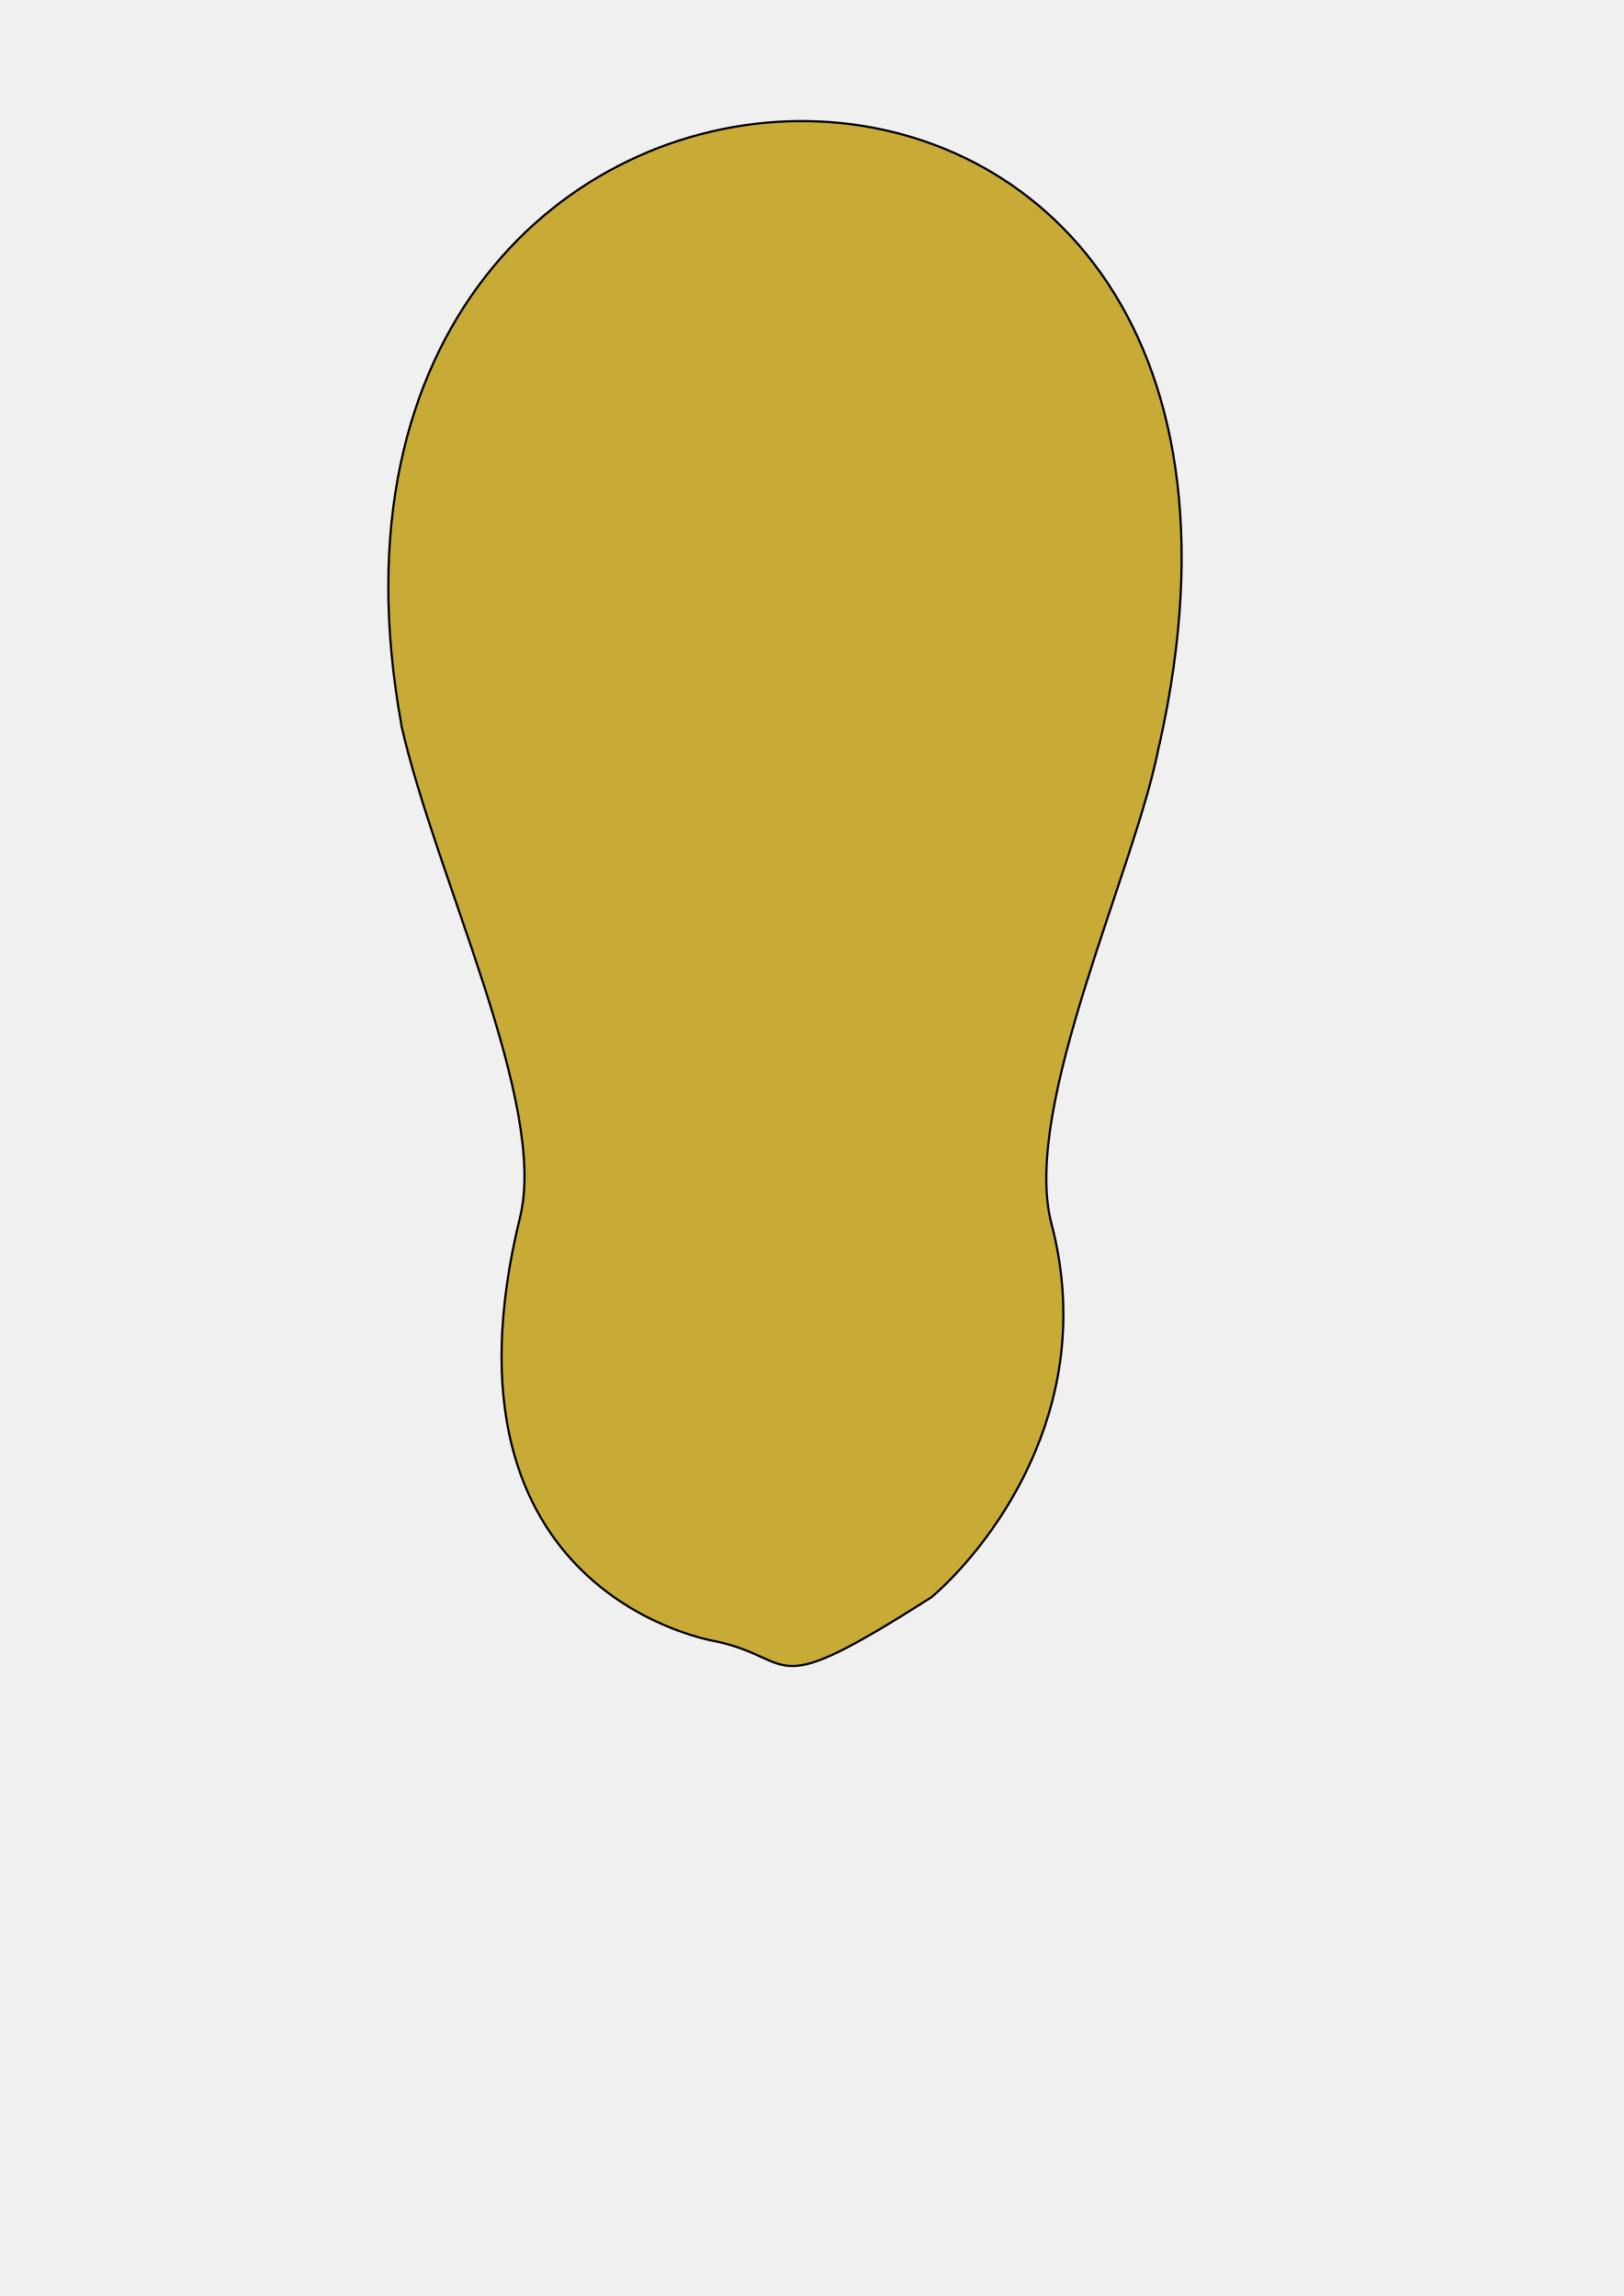
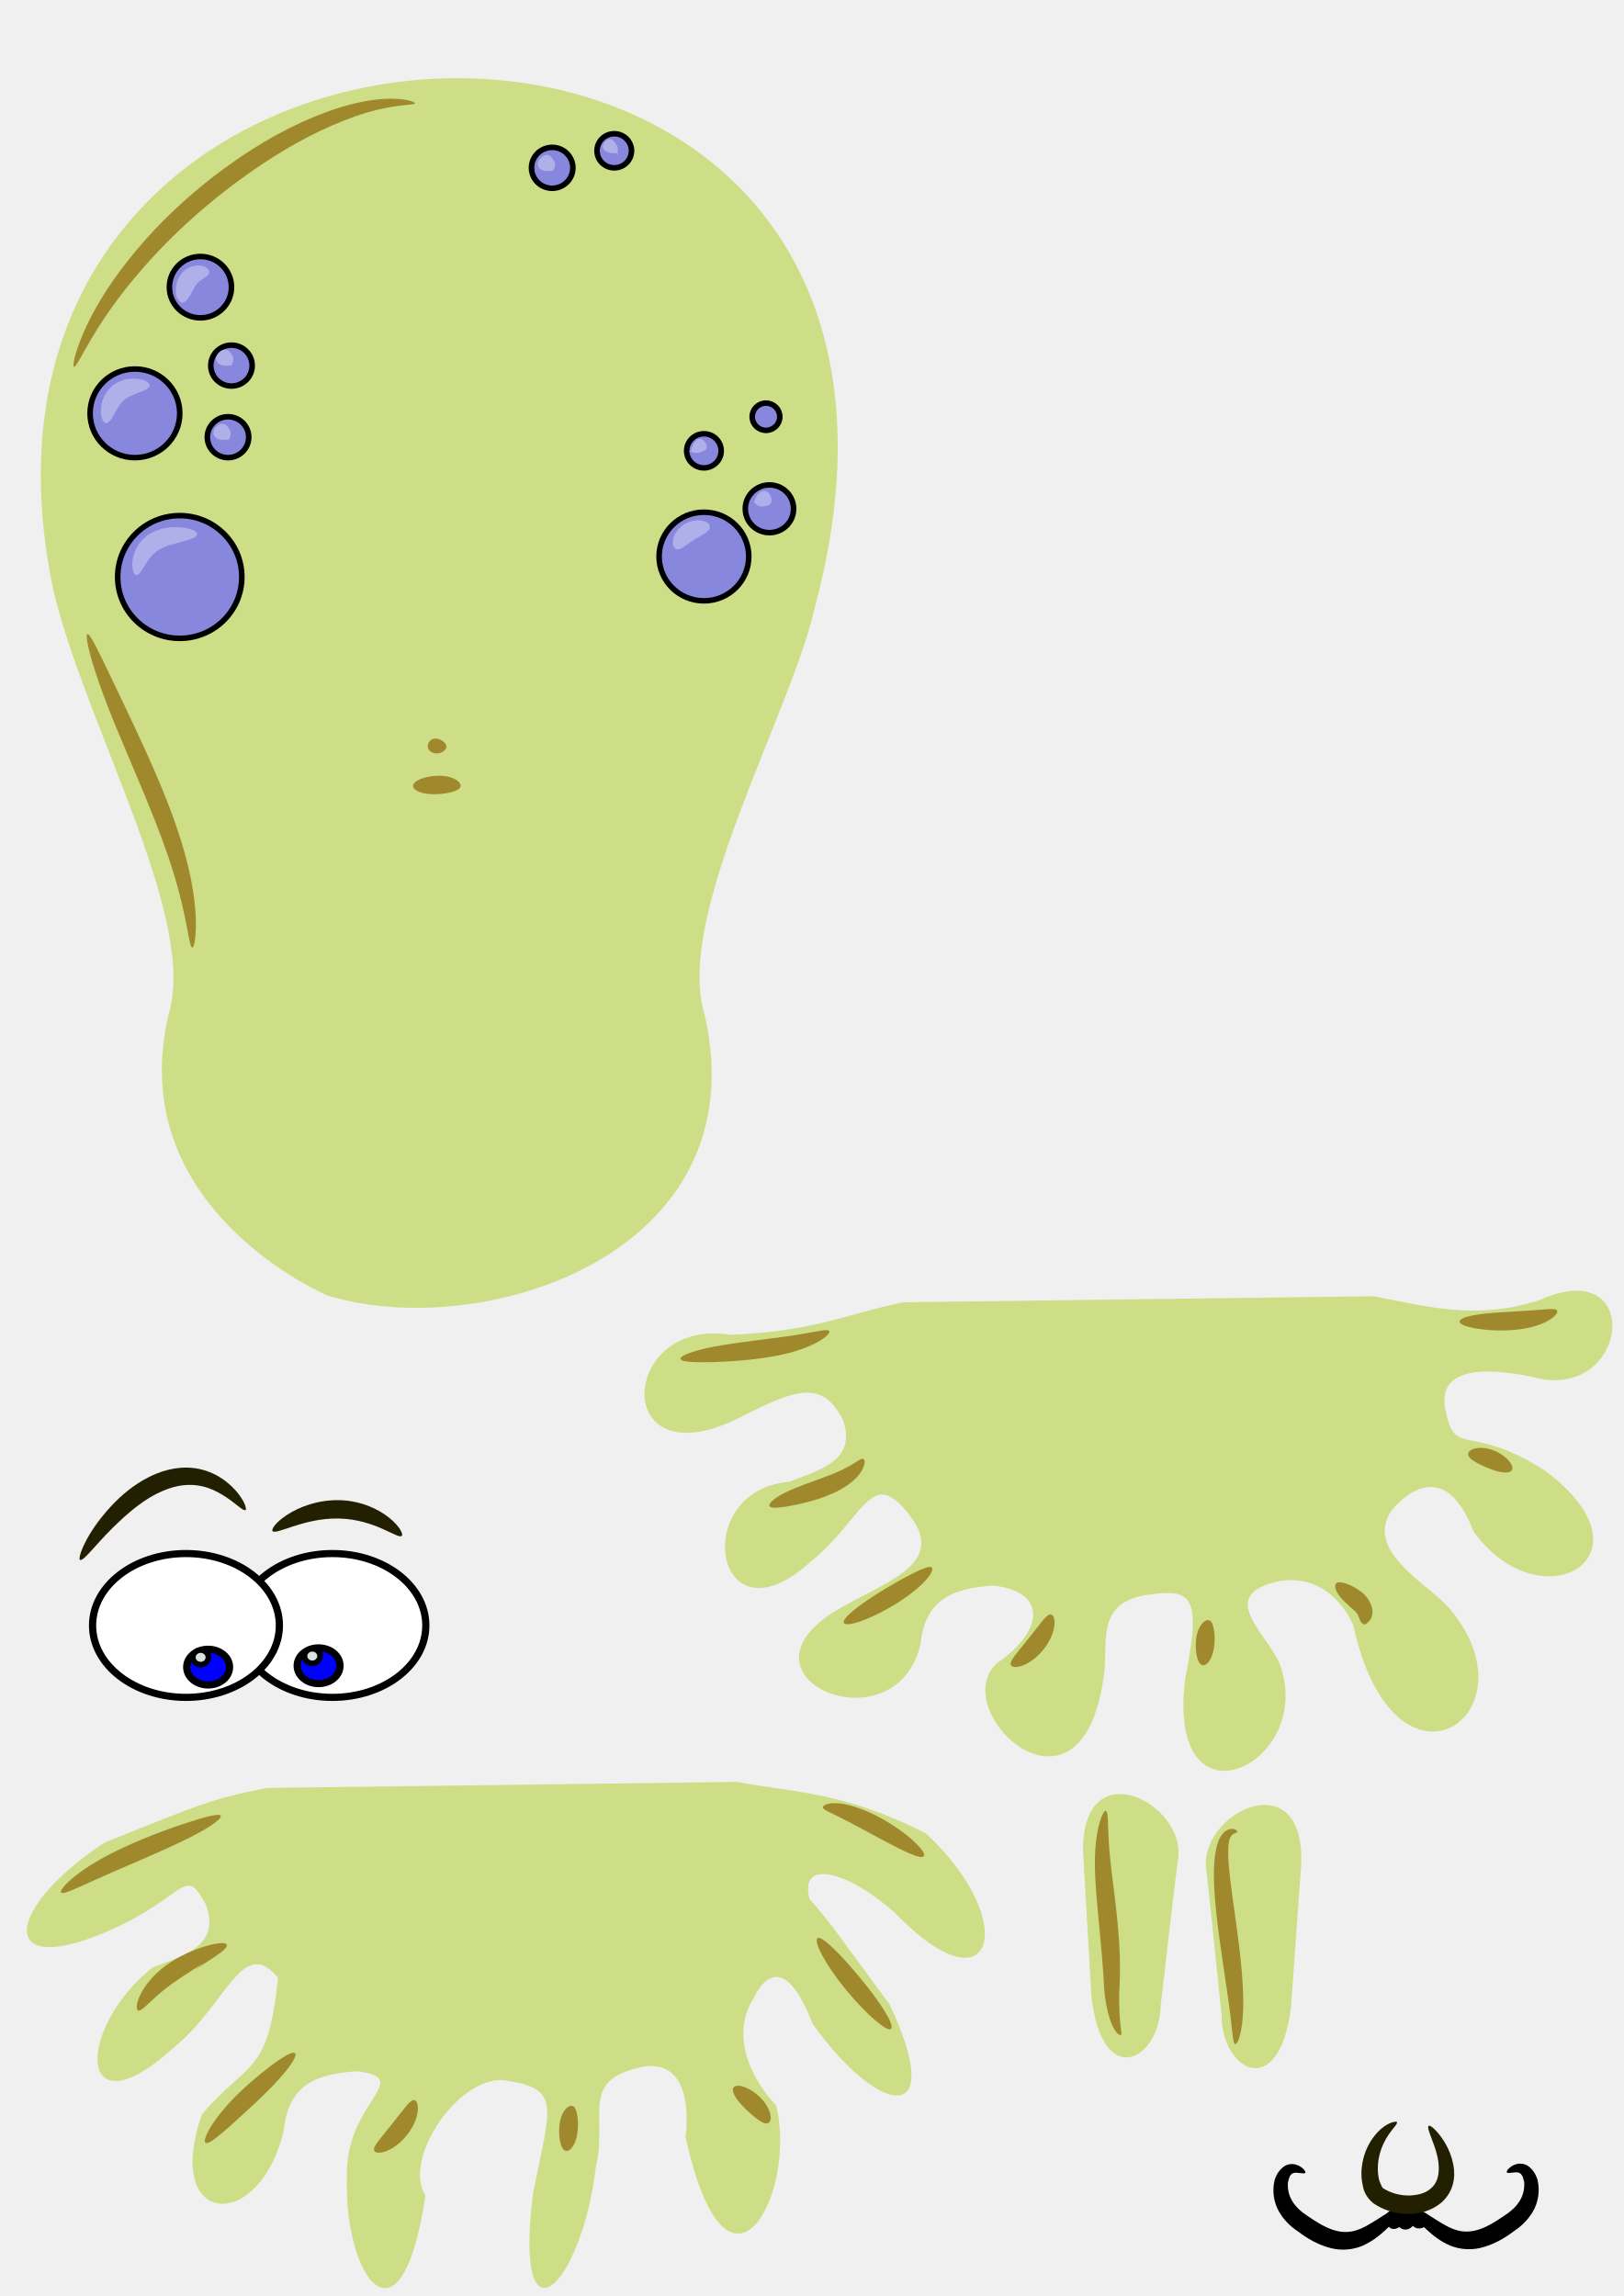
<svg xmlns="http://www.w3.org/2000/svg" width="210mm" height="297mm" viewBox="0 0 744.094 1052.362" id="svg2" version="1.1">
-   <defs id="defs4" />
-   <g id="layer1">
-     <g id="g4157" style="fill:#d4aa00">
-       <g id="g4142" style="fill:#c8ab37;stroke:#000000;stroke-opacity:1">
-         <path style="fill:#c8ab37;fill-rule:evenodd;stroke:#000000;stroke-width:1px;stroke-linecap:butt;stroke-linejoin:miter;stroke-opacity:1" d="m 183.848,332.123 c 15.752,69.965 67.27,173.681 54.495,225.708 -42.766,174.174 89.957,194.515 89.957,194.515 38.136,8.341 22.107,28.441 98.49,-20.203 23.968,-20.448 77.772,-84.879 55.056,-171.317 -14.121,-53.667 39.225,-163.581 49.494,-220.117" id="path4140" />
+   <defs id="defs4">
+     </defs>
+   <g id="layer9" style="display:inline" />
+   <g id="layer7" style="display:inline">
+     <g id="g4340" transform="matrix(0.8525128,0,0,0.8430327,-203.0838,317.609)">
+       <ellipse ry="39.1" rx="50.215" transform="scale(-1,1)" cy="506.996" cx="-416.905" id="path4241" style="display:inline;fill:#ffffff;fill-opacity:1;stroke:#000000;stroke-width:3.876;stroke-linejoin:round;stroke-miterlimit:4;stroke-dasharray:none;stroke-opacity:1" />
+       <ellipse ry="39.1" rx="50.215" transform="scale(-1,1)" cy="506.996" cx="-338.189" id="path4243" style="display:inline;fill:#ffffff;fill-opacity:1;stroke:#000000;stroke-width:3.876;stroke-linejoin:round;stroke-miterlimit:4;stroke-dasharray:none;stroke-opacity:1" />
+       <ellipse ry="9.714" rx="11.516" cy="529.642" cx="350.096" id="path4251" style="display:inline;fill:#0000ff;fill-opacity:1;stroke:#000000;stroke-width:3.876;stroke-linejoin:round;stroke-miterlimit:4;stroke-dasharray:none;stroke-opacity:1" />
+       <ellipse style="display:inline;fill:#0000ff;fill-opacity:1;stroke:#000000;stroke-width:3.876;stroke-linejoin:round;stroke-miterlimit:4;stroke-dasharray:none;stroke-opacity:1" id="ellipse4253" cx="409.48" cy="528.894" rx="11.516" ry="9.714" />
+       <path id="path4356" d="m 281.181,471.308 c -1.276,-0.772 2.9,-14.061 16.7,-29.075 5.143,-5.634 11.886,-11.592 20.287,-15.878 1.311,-0.669 2.64,-1.285 3.986,-1.848 4.377,-1.817 8.908,-2.931 13.435,-3.256 4.839,-0.336 9.433,0.326 13.507,1.688 5.191,1.76 9.327,4.533 12.38,7.27 0,0 0,10e-6 0,10e-6 7.936,7.124 9.511,13.442 8.802,13.967 -1.385,1.027 -5.084,-3.747 -12.934,-8.464 0,0 0,0 0,0 -2.962,-1.78 -6.619,-3.55 -10.643,-4.437 -3.15,-0.713 -6.632,-0.925 -10.236,-0.485 -3.409,0.405 -6.908,1.417 -10.462,2.919 -1.111,0.466 -2.215,0.978 -3.314,1.535 -6.982,3.541 -13.222,8.651 -18.404,13.375 -13.767,12.643 -21.026,23.947 -23.106,22.688 z" style="display:inline;fill:#222000;fill-opacity:1;fill-rule:evenodd;stroke:none;stroke-width:1px;stroke-linecap:butt;stroke-linejoin:miter;stroke-opacity:1" />
+       <path id="path4360" d="m 384.716,455.657 c -0.74,-1.026 1.795,-4.862 7.987,-8.908 6.158,-4.024 15.803,-7.994 27.48,-7.882 0.336,0.003 0.671,0.01 1.005,0.02 11.608,0.423 20.803,5.075 26.431,9.708 5.651,4.653 7.438,8.814 6.569,9.683 -1.016,1.016 -4.572,-1.224 -10.3,-3.779 -5.807,-2.59 -13.703,-5.379 -23.018,-5.62 -0.274,-0.009 -0.548,-0.017 -0.824,-0.021 -9.488,-0.174 -17.964,2.202 -24.229,4.258 -6.243,2.049 -10.253,3.72 -11.102,2.541 z" style="display:inline;fill:#222000;fill-opacity:1;fill-rule:evenodd;stroke:none;stroke-width:1px;stroke-linecap:butt;stroke-linejoin:miter;stroke-opacity:1" />
+       <ellipse ry="3.939" rx="4.171" style="display:inline;fill:#dbe3de;fill-opacity:1;stroke:#000000;stroke-width:3;stroke-linejoin:round;stroke-miterlimit:4;stroke-dasharray:none;stroke-opacity:1" id="circle4401" cx="406.087" cy="523.632" />
+       <ellipse cy="524.328" cx="346.071" id="ellipse4403" style="display:inline;fill:#dbe3de;fill-opacity:1;stroke:#000000;stroke-width:3;stroke-linejoin:round;stroke-miterlimit:4;stroke-dasharray:none;stroke-opacity:1" rx="4.171" ry="3.939" />
+     </g>
+     <g id="g4457" transform="matrix(0.8525128,0,0,0.8430327,118.552,150.0348)">
+       <path id="path4834" d="m 599.34,526.775 c 29.175,5.655 55.927,13.301 89.462,1.966 56.655,-25.516 47.852,56.329 -3.932,41.946 -32.344,-6.923 -52.29,-2.358 -46.534,19.662 4.966,24.001 13.671,5.351 53.293,31.413 61.674,46.418 -2.486,83.844 -38.669,32.77 -17.64,-46.645 -44.118,-11.095 -44.118,-11.095 -14.077,21.467 17.66,38.612 30.148,51.777 50.598,58.232 -28.227,113.828 -50.578,10.547 0,0 -10.448,-27.936 -38.556,-24.31 -36.136,6.923 -8.483,28.021 -1.311,44.567 21.023,54.734 -61.262,95.121 -50.466,8.52 9.129,-46.411 3.154,-48.993 -21.628,-45.223 -27.457,4.841 -19.254,27.513 -22.284,44.567 -12.016,88.128 -85.575,17.874 -57.02,-7.865 21.94,-14.887 29.649,-37.839 -1.966,-41.946 -19.693,1.268 -36.897,6.019 -39.324,31.459 -12.765,57.182 -102.699,20.019 -47.844,-16.385 26.556,-17.026 65.27,-25.902 39.98,-55.709 -19.184,-23.177 -22.804,4.04 -51.121,27.527 -52.047,47.979 -65.757,-38.75 -11.797,-43.257 17.273,-6.759 36.812,-11.907 28.838,-34.081 -10.806,-20.289 -22.778,-17.97 -55.709,-0.655 -69.458,34.83 -64.512,-55.061 -4.588,-45.223 46.525,-2.023 62.838,-11.599 93.067,-17.696 z" style="display:inline;fill:#cdde87;fill-opacity:1;fill-rule:evenodd;stroke:none;stroke-width:3;stroke-linecap:butt;stroke-linejoin:miter;stroke-miterlimit:4;stroke-dasharray:none;stroke-opacity:1" />
+       <path id="path4848" d="m 226.744,560.856 c -0.227,-1.362 4.099,-3.378 11.406,-5.211 7.854,-1.971 16.89,-3.265 28.492,-4.777 0.512,-0.067 1.026,-0.134 1.533,-0.199 0,0 10e-6,0 10e-6,0 13.957,-1.884 16.974,-2.1 26.885,-3.901 6.693,-1.216 11.025,-2.221 11.643,-0.986 0.583,1.166 -2.743,4.423 -9.517,7.57 -7.195,3.343 -16.218,5.679 -27.677,7.22 0,0 0,0 0,0 -0.523,0.073 -1.048,0.144 -1.575,0.212 -10.817,1.41 -22.05,1.86 -28.904,1.874 -7.365,0.015 -12.06,-0.443 -12.286,-1.802 z" style="display:inline;fill:#a0892c;fill-opacity:1;fill-rule:evenodd;stroke:none;stroke-width:1px;stroke-linecap:butt;stroke-linejoin:miter;stroke-opacity:1" />
+       <path id="path4852" d="m 274.589,640.815 c -0.547,-1.273 1.957,-3.737 6.728,-6.369 5.246,-2.894 11.083,-4.974 18.807,-7.817 0.509,-0.187 1.01,-0.373 1.508,-0.558 5.291,-1.993 8.767,-3.298 12.566,-5.193 3.429,-1.756 5.074,-2.787 7.158,-4.135 1.711,-1.107 2.92,-1.879 3.699,-1.489 0.741,0.37 0.987,1.924 0.066,4.333 -0.927,2.427 -2.966,5.428 -6.336,8.162 -3.695,3.063 -8.238,5.563 -13.58,7.644 -0.537,0.212 -1.08,0.418 -1.626,0.619 -7.355,2.709 -15.257,4.352 -19.937,5.107 -5.09,0.821 -8.512,0.956 -9.053,-0.304 z" style="display:inline;fill:#a0892c;fill-opacity:1;fill-rule:evenodd;stroke:none;stroke-width:1px;stroke-linecap:butt;stroke-linejoin:miter;stroke-opacity:1" />
+       <path id="path4860" d="m 314.568,704.389 c -1.298,-2.418 8.681,-10.262 21.697,-18.251 0.306,-0.188 0.611,-0.374 0.915,-0.559 0,0 0,0 0,0 4.713,-2.864 9.586,-5.586 13.239,-7.482 5.965,-3.145 10.347,-4.848 11.338,-3.857 1.299,1.299 -1.253,5.547 -6.703,10.477 -3.383,3.073 -7.636,6.243 -12.629,9.367 0,0 0,0 0,0 -0.307,0.192 -0.617,0.384 -0.929,0.576 -13.39,8.22 -25.619,12.169 -26.928,9.729 z" style="display:inline;fill:#a0892c;fill-opacity:1;fill-rule:evenodd;stroke:none;stroke-width:1px;stroke-linecap:butt;stroke-linejoin:miter;stroke-opacity:1" />
+       <path id="path4864" d="m 425.986,699.801 c 1.318,0.305 2.181,2.623 1.692,6.323 -0.495,3.738 -2.338,8.369 -5.825,12.716 -0.223,0.277 -0.448,0.549 -0.676,0.814 0,0 0,0 0,0 -3.37,4.043 -7.241,6.694 -10.6,7.933 -3.316,1.223 -5.633,0.914 -6.219,-0.26 -0.598,-1.197 0.536,-3.058 2.249,-5.355 1.184,-1.589 4.701,-6.009 6.866,-8.67 0,0 0,0 0,0 0.18,-0.23 0.359,-0.458 0.542,-0.69 1.298,-1.654 6.696,-8.594 7.116,-9.112 1.906,-2.353 3.506,-4.012 4.856,-3.7 z" style="display:inline;fill:#a0892c;fill-opacity:1;fill-rule:evenodd;stroke:none;stroke-width:1px;stroke-linecap:butt;stroke-linejoin:miter;stroke-opacity:1" />
+       <path id="path4872" d="m 507.256,727.328 c -1.32,-0.345 -2.195,-1.961 -2.763,-4.076 -0.554,-2.062 -0.947,-5.127 -0.698,-8.494 0.016,-0.216 0.034,-0.431 0.055,-0.645 0,0 0,0 0,0 0.225,-3.408 1.231,-6.573 2.835,-8.787 1.576,-2.176 3.303,-2.848 4.503,-2.248 1.162,0.581 1.72,2.239 2.105,4.083 0.365,1.749 0.754,4.602 0.519,7.663 0,0 0,0 0,0 -0.009,0.205 -0.02,0.412 -0.033,0.621 -0.218,3.425 -1.002,6.569 -2.314,8.889 -1.29,2.283 -2.866,3.344 -4.209,2.993 z" style="display:inline;fill:#a0892c;fill-opacity:1;fill-rule:evenodd;stroke:none;stroke-width:1px;stroke-linecap:butt;stroke-linejoin:miter;stroke-opacity:1" />
+       <path id="path4876" d="m 579.351,682.761 c 0.894,-0.754 2.485,-0.579 4.338,-0.025 1.74,0.521 4.496,1.628 7.199,3.487 0,0 0,0 0,0 0.929,0.554 1.906,1.259 2.865,2.153 2.329,2.172 4.054,5.009 4.796,8.084 0,0 0,0 0,0 0.44,2.66 -0.093,4.34 -0.594,5.324 -0.311,1.088 -1.083,1.709 -1.469,2.069 -0.373,0.347 -0.961,0.969 -1.405,1.191 -0.56,0.28 -1.237,0.222 -1.976,-0.503 -0.763,-0.749 -1.287,-1.914 -1.601,-2.955 -0.455,-1.123 -0.758,-2.29 -1.202,-2.377 0,0 0,0 0,0 -0.659,-1.082 -1.669,-1.848 -3.371,-3.348 -0.689,-0.608 -1.379,-1.245 -2.07,-1.967 0,0 -10e-6,0 -10e-6,0 -2.335,-2.125 -4.275,-4.261 -5.391,-6.524 -1.07,-2.171 -1.036,-3.836 -0.119,-4.61 z" style="display:inline;fill:#a0892c;fill-opacity:1;fill-rule:evenodd;stroke:none;stroke-width:1px;stroke-linecap:butt;stroke-linejoin:miter;stroke-opacity:1" />
+       <path id="path4888" d="m 650.134,612.633 c 0.015,-1.371 1.494,-2.659 4.216,-3.183 2.736,-0.526 6.356,-0.182 9.999,1.364 0.322,0.137 0.636,0.279 0.943,0.428 0,0 0,0 0,0 3.245,1.548 5.633,3.597 7.02,5.327 1.407,1.754 1.998,3.419 1.416,4.584 -0.595,1.191 -2.3,1.655 -4.634,1.433 -2.393,-0.228 -5.044,-1.111 -7.828,-2.22 0,0 -10e-6,0 -10e-6,0 -0.26,-0.102 -0.521,-0.207 -0.782,-0.314 -2.77,-1.138 -5.45,-2.512 -7.184,-3.63 -1.812,-1.169 -3.182,-2.419 -3.167,-3.789 z" style="display:inline;fill:#a0892c;fill-opacity:1;fill-rule:evenodd;stroke:none;stroke-width:1px;stroke-linecap:butt;stroke-linejoin:miter;stroke-opacity:1" />
+       <path id="path4892" d="m 645.546,540.538 c 0.003,-1.39 2.996,-2.614 7.822,-3.49 5.022,-0.912 11.195,-1.343 18.484,-1.782 0.451,-0.027 0.904,-0.054 1.348,-0.081 0,0 0,0 0,0 12.821,-0.873 6.715,-0.295 16.985,-1.153 4.241,-0.354 7.188,-0.602 7.793,0.607 0.583,1.166 -1.365,3.662 -5.8,5.964 -4.606,2.392 -10.805,4.024 -18.293,4.544 0,0 0,0 0,0 -0.477,0.037 -0.957,0.07 -1.439,0.098 -7.478,0.441 -14.404,-0.208 -19.125,-1.125 -4.812,-0.935 -7.778,-2.214 -7.775,-3.583 z" style="display:inline;fill:#a0892c;fill-opacity:1;fill-rule:evenodd;stroke:none;stroke-width:1px;stroke-linecap:butt;stroke-linejoin:miter;stroke-opacity:1" />
+     </g>
+     <g id="g4490" transform="matrix(0.8525128,0,0,0.8430327,-203.77,31.84821)">
+       <path style="display:inline;fill:#cdde87;fill-rule:evenodd;stroke:none;stroke-width:4;stroke-linecap:butt;stroke-linejoin:round;stroke-miterlimit:4;stroke-dasharray:none;stroke-opacity:1" d="m 677.188,291.92 c -13.032,58.602 -76.022,168.498 -59.348,222.157 29.26,130.368 -119.651,178.115 -202.619,152.561 0,0 -112.223,-47.681 -84.899,-155.556 13.299,-52.504 -45.746,-155.719 -62.606,-227.902 -75.852,-363.75 512.538,-381.661 409.471,8.74 z" id="path4155" />
+       <g transform="translate(96.63048,-1.858278)" id="g4376">
+         <path style="display:inline;fill:#a0892c;fill-rule:evenodd;stroke:none;stroke-width:1px;stroke-linecap:butt;stroke-linejoin:miter;stroke-opacity:1" d="m 365.449,20.267 c -0.146,0.985 -7.964,0.464 -20.642,3.595 -6.997,1.743 -14.603,4.32 -23.775,8.37 -16.424,7.257 -33.539,17.331 -52.563,31.709 -3.205,2.426 -6.411,4.941 -9.608,7.547 -15.738,12.825 -28.866,25.887 -39.877,38.65 -12.98,15.078 -21.234,27.514 -27.314,37.861 -5.762,9.805 -8.545,15.883 -9.543,15.522 -0.806,-0.292 0.282,-7.02 4.854,-17.869 4.714,-11.184 12.541,-25.235 25.166,-41.16 10.787,-13.635 24.159,-27.529 40.396,-40.758 3.304,-2.692 6.626,-5.275 9.956,-7.751 19.606,-14.609 38.135,-24.63 55.578,-31.065 9.755,-3.603 18.211,-5.648 25.705,-6.596 14.048,-1.804 21.808,1.012 21.669,1.946 z" id="path4371" />
      </g>
-       <path id="path4155" d="M 183.973,332.318 C 118.016,-29.287 618.182,-47.201 531.34,341.215" style="fill:#c8ab37;fill-rule:evenodd;stroke:#000000;stroke-width:1px;stroke-linecap:butt;stroke-linejoin:miter;stroke-opacity:1" />
+       <g transform="translate(96.63048,-1.858278)" id="g4350">
+         <circle style="display:inline;fill:#8787de;fill-opacity:1;stroke:#000000;stroke-width:3;stroke-linejoin:round;stroke-miterlimit:4;stroke-dasharray:none;stroke-opacity:1" id="path4297" cx="239.017" cy="277.778" r="33.368" />
+         <circle style="display:inline;fill:#8787de;fill-opacity:1;stroke:#000000;stroke-width:3;stroke-linejoin:round;stroke-miterlimit:4;stroke-dasharray:none;stroke-opacity:1" id="path4299" cx="214.918" cy="188.798" r="24.099" />
+         <circle style="display:inline;fill:#8787de;fill-opacity:1;stroke:#000000;stroke-width:3;stroke-linejoin:round;stroke-miterlimit:4;stroke-dasharray:none;stroke-opacity:1" id="path4301" cx="250.139" cy="120.209" r="16.684" />
+         <circle style="display:inline;fill:#8787de;fill-opacity:1;stroke:#000000;stroke-width:3;stroke-linejoin:round;stroke-miterlimit:4;stroke-dasharray:none;stroke-opacity:1" id="path4303" cx="266.823" cy="162.845" r="11.123" />
+         <circle style="display:inline;fill:#8787de;fill-opacity:1;stroke:#000000;stroke-width:3;stroke-linejoin:round;stroke-miterlimit:4;stroke-dasharray:none;stroke-opacity:1" id="path4305" cx="264.969" cy="201.774" r="11.123" />
+         <circle style="display:inline;fill:#8787de;fill-opacity:1;stroke:#000000;stroke-width:3;stroke-linejoin:round;stroke-miterlimit:4;stroke-dasharray:none;stroke-opacity:1" id="path4307" cx="520.788" cy="266.655" r="24.099" />
+         <circle style="display:inline;fill:#8787de;fill-opacity:1;stroke:#000000;stroke-width:3;stroke-linejoin:round;stroke-miterlimit:4;stroke-dasharray:none;stroke-opacity:1" id="path4309" cx="556.009" cy="240.703" r="12.976" />
+         <circle style="display:inline;fill:#8787de;fill-opacity:1;stroke:#000000;stroke-width:3;stroke-linejoin:round;stroke-miterlimit:4;stroke-dasharray:none;stroke-opacity:1" id="path4313" cx="520.788" cy="209.189" r="9.269" />
+         <circle style="display:inline;fill:#8787de;fill-opacity:1;stroke:#000000;stroke-width:3;stroke-linejoin:round;stroke-miterlimit:4;stroke-dasharray:none;stroke-opacity:1" id="path4315" cx="554.155" cy="190.651" r="7.415" />
+         <circle style="display:inline;fill:#8787de;fill-opacity:1;stroke:#000000;stroke-width:3;stroke-linejoin:round;stroke-miterlimit:4;stroke-dasharray:none;stroke-opacity:1" id="path4319" cx="439.222" cy="55.327" r="11.123" />
+         <circle style="display:inline;fill:#8787de;fill-opacity:1;stroke:#000000;stroke-width:3;stroke-linejoin:round;stroke-miterlimit:4;stroke-dasharray:none;stroke-opacity:1" id="path4321" cx="472.59" cy="46.058" r="9.269" />
+         <path style="display:inline;fill:#a0892c;fill-opacity:1;fill-rule:evenodd;stroke:none;stroke-width:1px;stroke-linecap:butt;stroke-linejoin:miter;stroke-opacity:1" d="m 364.464,391.28 c 0.055,-1.367 1.506,-2.567 3.658,-3.51 2.114,-0.926 5.279,-1.754 8.882,-1.909 0.053,-0.002 0.106,-0.004 0.159,-0.006 3.696,-0.186 7.103,0.457 9.583,1.717 2.446,1.242 3.53,2.849 3.176,4.173 -0.349,1.308 -1.988,2.153 -4.053,2.783 -1.983,0.605 -5.025,1.199 -8.271,1.317 -0.049,0.002 -0.098,0.005 -0.147,0.007 -3.445,0.16 -6.656,-0.141 -9.166,-1.018 -2.467,-0.862 -3.877,-2.165 -3.822,-3.553 z" id="path4540" />
+         <path style="display:inline;fill:#a0892c;fill-opacity:1;fill-rule:evenodd;stroke:none;stroke-width:1px;stroke-linecap:butt;stroke-linejoin:miter;stroke-opacity:1" d="m 377.353,373.733 c -2.701,0.072 -5.173,-1.6 -4.993,-4.269 0.089,-1.324 0.828,-2.525 1.893,-3.215 1.088,-0.705 2.384,-0.817 3.729,-0.424 2.561,0.748 4.437,2.746 4.383,4.19 -0.066,1.75 -2.235,3.643 -5.012,3.718 z" id="path4548" />
+         <path style="display:inline;fill:#a0892c;fill-rule:evenodd;stroke:none;stroke-width:1px;stroke-linecap:butt;stroke-linejoin:miter;stroke-opacity:1" d="m 189.406,308.847 c 1.312,-0.451 5.671,8.716 12.624,23.392 5.329,11.247 18.341,38.44 26.452,58.123 0.402,0.976 0.8,1.95 1.193,2.921 6.408,15.812 11.084,29.804 14.174,43.247 2.956,12.824 3.911,23.19 3.842,30.943 -0.067,7.553 -1.083,11.779 -1.922,11.779 -0.939,0 -1.604,-4.204 -2.958,-11.351 -1.45,-7.652 -3.376,-16.781 -7.141,-29.196 -3.962,-13.036 -8.771,-25.796 -15.252,-41.654 -0.391,-0.955 -0.785,-1.914 -1.182,-2.877 -10.694,-25.935 -17.316,-40.577 -23.751,-59.269 -5.363,-15.578 -7.377,-25.611 -6.079,-26.057 z" id="path4383" />
+         <path style="display:inline;fill:#afafe9;fill-rule:evenodd;stroke:none;stroke-width:1px;stroke-linecap:butt;stroke-linejoin:miter;stroke-opacity:1" d="m 215.622,276.733 c -0.944,-0.126 -1.77,-1.522 -2.04,-3.991 -0.262,-2.399 0.013,-6.102 1.887,-10.166 1.604,-3.346 4.383,-6.61 8.365,-8.825 0.072,-0.038 0.144,-0.077 0.216,-0.115 4.017,-2.105 8.048,-2.822 11.354,-2.924 8.004,-0.303 12.987,2.016 12.987,3.737 0,2.175 -5.121,3.293 -11.712,5.106 -2.612,0.745 -5.588,1.592 -7.899,2.885 -0.043,0.024 -0.086,0.048 -0.128,0.072 -2.207,1.189 -4.064,2.887 -5.469,4.63 -1.728,2.089 -3.308,5.057 -4.356,6.704 -1.187,1.865 -2.215,3.017 -3.206,2.885 z" id="path4405" />
+         <path id="path4409" d="m 199.294,194.153 c -1.664,-0.172 -4.215,-5.161 -1.563,-12.92 0,0 0,-1e-5 0,-1e-5 0.837,-2.43 2.362,-4.971 4.761,-7.112 0.493,-0.44 1.011,-0.852 1.551,-1.234 3.198,-2.111 6.466,-2.865 9.13,-2.949 6.15,-0.231 9.659,2 9.659,3.612 0,2.061 -3.682,3.123 -8.082,4.878 -1.739,0.725 -3.667,1.541 -4.947,2.595 -0.233,0.165 -0.462,0.348 -0.689,0.548 -1.079,0.951 -2.073,2.27 -2.935,3.546 0,0 0,0 0,0 -0.86,1.299 -3.152,5.524 -3.661,6.329 -1.103,1.741 -2.16,2.816 -3.223,2.706 z" style="display:inline;fill:#afafe9;fill-rule:evenodd;stroke:none;stroke-width:1px;stroke-linecap:butt;stroke-linejoin:miter;stroke-opacity:1" />
+         <path style="display:inline;fill:#afafe9;fill-rule:evenodd;stroke:none;stroke-width:1px;stroke-linecap:butt;stroke-linejoin:miter;stroke-opacity:1" d="m 240.224,128.614 c -1.972,-0.158 -4.359,-4.154 -2.844,-10.499 0,0 0,0 0,0 0.325,-1.453 0.967,-3.03 2.05,-4.571 0.634,-0.903 1.385,-1.744 2.237,-2.5 2.304,-1.866 4.744,-2.575 6.765,-2.632 4.39,-0.09 6.514,1.995 6.514,3.499 0,1.932 -2.337,2.943 -4.582,4.526 -0.822,0.618 -1.648,1.268 -2.039,1.863 -0.223,0.23 -0.436,0.521 -0.665,0.878 -0.332,0.518 -0.849,1.444 -1.264,2.136 0,0 0,0 0,0 -1.05,1.895 -1.858,3.63 -2.932,5.109 -1.021,1.405 -2.107,2.282 -3.24,2.191 z" id="path4413" />
+         <path style="fill:#afafe9;fill-opacity:1;fill-rule:evenodd;stroke:none;stroke-width:1;stroke-linecap:butt;stroke-linejoin:miter;stroke-miterlimit:4;stroke-dasharray:none;stroke-opacity:1" d="m 261.601,162.645 c -1.276,-0.371 -2.489,-1.192 -2.938,-2.488 -0.448,-1.291 -0.075,-3.157 1.967,-4.913 0.198,-0.17 0.405,-0.332 0.62,-0.487 0,0 0,0 0,0 1.874,-0.932 3.048,-0.642 3.894,-0.021 0.736,0.541 1.692,1.726 2.197,2.774 0.603,1.251 0.623,2.4 0.184,3.612 -0.433,1.195 -1.052,1.846 -0.987,2.084 0,0 0,0 0,0 0.027,-0.037 0.052,-0.073 0.072,-0.107 0.222,-0.386 -0.224,-0.354 -1.288,-0.259 -1.054,0.095 -2.382,0.194 -3.719,-0.195 z" id="path4504" />
+         <path id="path4512" d="m 260.211,202.964 c -1.276,-0.371 -2.489,-1.192 -2.938,-2.488 -0.448,-1.291 -0.075,-3.157 1.967,-4.913 0.198,-0.17 0.405,-0.332 0.62,-0.487 0,0 0,-10e-6 0,-10e-6 1.874,-0.932 3.048,-0.642 3.894,-0.021 0.736,0.541 1.692,1.726 2.197,2.774 0.603,1.251 0.623,2.4 0.184,3.612 -0.433,1.195 -1.052,1.846 -0.987,2.084 0,0 0,0 0,0 0.027,-0.037 0.052,-0.073 0.072,-0.107 0.222,-0.386 -0.224,-0.354 -1.288,-0.259 -1.054,0.095 -2.382,0.194 -3.719,-0.195 z" style="fill:#afafe9;fill-opacity:1;fill-rule:evenodd;stroke:none;stroke-width:1;stroke-linecap:butt;stroke-linejoin:miter;stroke-miterlimit:4;stroke-dasharray:none;stroke-opacity:1" />
+         <path style="fill:#afafe9;fill-opacity:1;fill-rule:evenodd;stroke:none;stroke-width:1;stroke-linecap:butt;stroke-linejoin:miter;stroke-miterlimit:4;stroke-dasharray:none;stroke-opacity:1" d="m 434.548,56.81 c -1.276,-0.371 -2.489,-1.192 -2.938,-2.488 -0.448,-1.291 -0.075,-3.157 1.967,-4.913 0.198,-0.17 0.405,-0.332 0.62,-0.487 0,0 0,0 0,0 1.874,-0.932 3.048,-0.642 3.894,-0.021 0.736,0.541 1.692,1.726 2.197,2.774 0.603,1.251 0.623,2.4 0.184,3.612 -0.433,1.195 -1.052,1.846 -0.987,2.084 0,0 0,0 0,0 0.027,-0.037 0.052,-0.073 0.072,-0.107 0.222,-0.386 -0.224,-0.354 -1.288,-0.259 -1.054,0.095 -2.382,0.194 -3.719,-0.195 z" id="path4516" />
+         <path id="path4520" d="m 469.941,47.101 c -1.28,-0.325 -2.563,-0.979 -3.164,-2 -0.608,-1.034 -0.514,-2.572 1.106,-4.238 0.227,-0.233 0.473,-0.456 0.735,-0.665 0,0 0,0 0,0 1.659,-0.863 2.557,-0.521 3.245,0.138 0.508,0.486 1.51,1.853 2.003,2.747 0.668,1.212 0.821,2.228 0.631,3.401 -0.177,1.09 -0.541,1.765 -0.098,1.787 0,0 0,0 0,0 0.072,-0.074 0.138,-0.148 0.192,-0.22 0.412,-0.549 -0.003,-0.649 -0.995,-0.649 -1.054,-2.88e-4 -2.26,0.054 -3.656,-0.3 z" style="fill:#afafe9;fill-opacity:1;fill-rule:evenodd;stroke:none;stroke-width:1;stroke-linecap:butt;stroke-linejoin:miter;stroke-miterlimit:4;stroke-dasharray:none;stroke-opacity:1" />
+         <path style="fill:#afafe9;fill-opacity:1;fill-rule:evenodd;stroke:none;stroke-width:1;stroke-linecap:butt;stroke-linejoin:miter;stroke-miterlimit:4;stroke-dasharray:none;stroke-opacity:1" d="m 515.183,205.358 c 0.649,-1.15 1.616,-2.217 2.759,-2.529 1.157,-0.316 2.617,0.178 3.8,2.178 0.166,0.28 0.316,0.576 0.45,0.884 0,0 0,0 0,0 0.398,1.828 -0.167,2.604 -0.984,3.096 -0.602,0.363 -2.184,0.972 -3.176,1.213 -1.345,0.327 -2.365,0.209 -3.448,-0.282 -1.006,-0.456 -1.562,-0.985 -1.699,-0.562 0,0 0,0 0,0 0.052,0.089 0.107,0.172 0.162,0.243 0.422,0.542 0.627,0.167 0.887,-0.79 0.277,-1.017 0.54,-2.196 1.248,-3.45 z" id="path4524" />
+         <path style="fill:#afafe9;fill-opacity:1;fill-rule:evenodd;stroke:none;stroke-width:1px;stroke-linecap:butt;stroke-linejoin:miter;stroke-opacity:1" d="m 505.965,262.642 c -1.277,-0.389 -2.225,-2.1 -1.822,-4.834 0.397,-2.69 2.193,-6.181 5.959,-8.639 1e-5,0 0.035,-0.022 0.035,-0.022 3.713,-2.236 7.437,-2.509 9.963,-1.93 2.559,0.587 3.888,1.961 3.888,3.3 0,1.38 -1.296,2.608 -2.974,3.731 -1.055,0.706 -4.396,2.577 -5.559,3.367 0,0 -0.017,0.01 -0.017,0.01 -1.761,1.033 -3.455,2.416 -5.033,3.491 -1.562,1.064 -3.134,1.924 -4.44,1.526 z" id="path4528" />
+         <path id="path4532" d="m 549.856,232.72 c 0.882,-0.981 2.123,-1.757 3.393,-1.744 1.284,0.014 2.736,0.902 3.569,3.249 0.139,0.391 0.251,0.802 0.333,1.221 0,0 0,0 0,0 0.034,2.087 -0.72,2.896 -1.617,3.316 -0.731,0.343 -2.257,0.684 -3.322,0.723 -1.349,0.049 -2.344,-0.34 -3.276,-1.161 -0.885,-0.78 -1.293,-1.557 -1.564,-1.321 0,0 0,0 0,0 0.027,0.074 0.057,0.142 0.088,0.194 0.207,0.344 0.31,-0.155 0.639,-1.183 0.336,-1.05 0.81,-2.244 1.756,-3.296 z" style="fill:#afafe9;fill-opacity:1;fill-rule:evenodd;stroke:none;stroke-width:1;stroke-linecap:butt;stroke-linejoin:miter;stroke-miterlimit:4;stroke-dasharray:none;stroke-opacity:1" />
+       </g>
+     </g>
+     <g id="g4468" transform="matrix(0.8525128,0,0,0.8430327,-173.2073,372.6462)">
+       <path style="display:inline;fill:#cdde87;fill-opacity:1;fill-rule:evenodd;stroke:none;stroke-width:3;stroke-linecap:butt;stroke-linejoin:miter;stroke-miterlimit:4;stroke-dasharray:none;stroke-opacity:1" d="m 599.34,526.775 c 29.175,5.655 56.856,4.939 101.541,27.982 51.08,47.886 36.577,98.706 -16.011,43.804 -25.84,-23.648 -52.29,-30.233 -46.534,-8.212 12.524,14.552 15.166,19.277 43.073,57.429 31.012,66.859 -5.273,61.545 -41.456,10.471 -17.64,-46.645 -31.11,-14.812 -31.11,-14.812 -14.077,21.467 -0.923,46.045 11.566,59.21 11.574,48.011 -26.369,120.332 -48.72,17.051 0,0 6.277,-41.873 -21.832,-38.247 -36.136,6.923 -19.633,26.162 -26.398,54.788 -7.78,65.884 -44.538,100.696 -33.741,14.095 9.129,-46.411 15.233,-56.426 -13.266,-61.018 -25.599,-5.379 -57.348,42.379 -44.583,62.221 -12.946,88.128 -43.764,44.819 -42.154,-8.794 -1.966,-41.946 37.082,-54.564 5.467,-58.67 -19.693,1.268 -36.897,6.019 -39.324,31.459 -12.765,57.182 -65.533,53.468 -44.128,-8.023 25.627,-30.034 35.538,-21.256 40.909,-74.292 -19.184,-23.177 -27.45,14.261 -55.767,37.747 -52.047,47.979 -53.678,-9.017 -11.797,-43.257 17.273,-6.759 36.812,-11.907 28.838,-34.081 -10.806,-20.289 -9.77,-7.75 -42.701,9.565 -69.458,34.83 -69.158,-4.888 -12.021,-43.364 53.029,-21.535 57.263,-23.678 87.492,-29.775 z" id="path4470" />
+       <path style="display:inline;fill:#a0892c;fill-opacity:1;fill-rule:evenodd;stroke:none;stroke-width:1px;stroke-linecap:butt;stroke-linejoin:miter;stroke-opacity:1" d="m 236.036,586.872 c -0.797,-1.083 2.71,-5.417 9.862,-10.733 7.538,-5.603 17.385,-11.074 30.053,-16.606 0.806,-0.352 1.609,-0.698 2.406,-1.038 8.274,-3.541 16.514,-6.559 23.028,-8.753 11.736,-3.96 19.734,-6.01 20.43,-4.617 0.823,1.647 -6.001,6.501 -17.246,12.203 -6.544,3.32 -13.756,6.582 -22.232,10.324 -0.785,0.348 -1.574,0.696 -2.369,1.046 -18.752,8.249 -16.052,6.901 -30.461,13.507 -7.698,3.529 -12.635,5.803 -13.471,4.667 z" id="path4472" />
+       <path style="display:inline;fill:#a0892c;fill-opacity:1;fill-rule:evenodd;stroke:none;stroke-width:1px;stroke-linecap:butt;stroke-linejoin:miter;stroke-opacity:1" d="m 277.376,651.035 c -1.182,-0.573 -1.01,-4.367 1.814,-9.696 2.879,-5.432 8.115,-11.582 15.876,-16.624 10e-6,0 0.036,-0.023 0.036,-0.023 7.372,-4.802 14.981,-7.671 20.317,-9.093 5.456,-1.455 9.102,-1.584 9.636,-0.345 0.556,1.29 -2.118,3.736 -6.744,6.802 -26.899,17.829 11.172,-8.094 -17.726,10.998 1e-5,-10e-6 -0.031,0.021 -0.031,0.021 -6.963,4.627 -11.593,8.592 -15.718,12.472 -3.755,3.532 -6.184,6.107 -7.461,5.488 z" id="path4474" />
+       <path style="display:inline;fill:#a0892c;fill-opacity:1;fill-rule:evenodd;stroke:none;stroke-width:1px;stroke-linecap:butt;stroke-linejoin:miter;stroke-opacity:1" d="m 313.639,722.972 c -1.07,-0.827 0.214,-4.64 3.626,-9.96 3.487,-5.436 8.837,-11.899 15.846,-18.562 0.1,-0.096 0.201,-0.191 0.302,-0.287 6.76,-6.402 13.815,-12.036 18.709,-15.485 5.081,-3.58 8.66,-5.413 9.635,-4.438 0.976,0.976 -0.853,4.595 -4.767,9.564 -4.054,5.147 -9.721,11.011 -16.702,17.62 -0.099,0.094 -0.198,0.188 -0.298,0.281 -6.186,5.852 -13.341,12.425 -17.416,15.909 -4.607,3.939 -7.839,6.205 -8.935,5.357 z" id="path4476" />
+       <path style="display:inline;fill:#a0892c;fill-opacity:1;fill-rule:evenodd;stroke:none;stroke-width:1px;stroke-linecap:butt;stroke-linejoin:miter;stroke-opacity:1" d="m 425.986,699.801 c 1.318,0.305 2.181,2.623 1.692,6.323 -0.495,3.738 -2.338,8.369 -5.825,12.716 -0.223,0.277 -0.448,0.549 -0.676,0.814 0,0 0,0 0,0 -3.37,4.043 -7.241,6.694 -10.6,7.933 -3.316,1.223 -5.633,0.914 -6.219,-0.26 -0.598,-1.197 0.536,-3.058 2.249,-5.355 1.184,-1.589 4.701,-6.009 6.866,-8.67 0,0 0,0 0,0 0.18,-0.23 0.359,-0.458 0.542,-0.69 1.298,-1.654 6.696,-8.594 7.116,-9.112 1.906,-2.353 3.506,-4.012 4.856,-3.7 z" id="path4478" />
+       <path style="display:inline;fill:#a0892c;fill-opacity:1;fill-rule:evenodd;stroke:none;stroke-width:1px;stroke-linecap:butt;stroke-linejoin:miter;stroke-opacity:1" d="m 507.256,727.328 c -1.32,-0.345 -2.195,-1.961 -2.763,-4.076 -0.554,-2.062 -0.947,-5.127 -0.698,-8.494 0.016,-0.216 0.034,-0.431 0.055,-0.645 0,0 0,0 0,0 0.225,-3.408 1.231,-6.573 2.835,-8.787 1.576,-2.176 3.303,-2.848 4.503,-2.248 1.162,0.581 1.72,2.239 2.105,4.083 0.365,1.749 0.754,4.602 0.519,7.663 0,0 0,0 0,0 -0.009,0.205 -0.02,0.412 -0.033,0.621 -0.218,3.425 -1.002,6.569 -2.314,8.889 -1.29,2.283 -2.866,3.344 -4.209,2.993 z" id="path4480" />
+       <path style="display:inline;fill:#a0892c;fill-opacity:1;fill-rule:evenodd;stroke:none;stroke-width:1px;stroke-linecap:butt;stroke-linejoin:miter;stroke-opacity:1" d="m 597.747,692.616 c 0.947,-0.875 3.305,-0.922 5.914,0.169 1.766,0.695 3.856,1.848 5.935,3.506 0,0 0,0 0,0 0.629,0.494 1.255,1.035 1.868,1.624 2.997,2.882 4.903,6.168 5.643,8.999 0.734,2.809 0.235,4.782 -1.001,5.375 -1.239,0.595 -2.986,-0.213 -4.901,-1.524 -1.811,-1.24 -4.367,-3.361 -6.711,-5.64 -0.515,-0.5 -1.012,-1.002 -1.492,-1.507 0,0 0,0 0,0 -1.628,-1.682 -3.055,-3.332 -4.123,-4.972 -1.715,-2.66 -2.361,-4.895 -1.132,-6.03 z" id="path4482" />
+       <path style="display:inline;fill:#a0892c;fill-opacity:1;fill-rule:evenodd;stroke:none;stroke-width:1px;stroke-linecap:butt;stroke-linejoin:miter;stroke-opacity:1" d="m 642.701,611.703 c 2.137,-1.498 12.189,8.569 23.086,21.904 10.991,13.451 18.548,25.654 16.304,27.498 -2.019,1.659 -12.962,-7.592 -24.049,-21.173 -11.168,-13.679 -17.718,-26.564 -15.341,-28.23 z" id="path4484" />
+       <path style="display:inline;fill:#a0892c;fill-opacity:1;fill-rule:evenodd;stroke:none;stroke-width:1px;stroke-linecap:butt;stroke-linejoin:miter;stroke-opacity:1" d="m 645.546,540.538 c 0.002,-0.952 1.763,-1.967 5.099,-2.179 3.49,-0.222 7.792,0.482 12.875,2.231 4.142,1.37 8.493,3.283 12.977,5.746 1.955,1.074 3.818,2.188 5.573,3.307 5.836,3.714 10.553,7.545 13.681,10.689 l 0,0 c 1.623,1.631 2.819,3.077 3.526,4.245 l 0,0 c 0.358,0.591 0.589,1.108 0.687,1.542 l 0,0 0,0 c -0.07,0.38 -0.087,0.619 -0.094,0.774 l 0,0 c 0,0 0,0 0,0 -0.033,0.118 -0.042,0.185 -0.042,0.222 -1e-5,0.019 0.002,0.03 0.004,0.036 0.005,0.009 0.005,0.009 0.005,0.009 0,0 0,10e-6 -0.002,0.003 -0.014,-0.005 -0.025,-0.004 -0.043,0.001 -0.035,0.011 -0.096,0.039 -0.199,0.106 0,0 0,0 0,0 l 0,0 c -0.146,0.054 -0.365,0.143 -0.706,0.327 l -1e-5,0 0,0 c -0.437,0.043 -0.996,-0.01 -1.661,-0.151 l 0,0 c -1.312,-0.277 -3.051,-0.897 -5.114,-1.783 l 0,0 c -3.989,-1.714 -9.195,-4.431 -15.014,-7.592 -1.777,-0.964 -3.556,-1.944 -5.419,-2.968 -4.556,-2.505 -7.745,-4.242 -11.618,-6.268 -10.158,-5.114 -1.993,-1.194 -10.334,-5.26 -2.495,-1.216 -4.183,-2.046 -4.181,-3.037 z" id="path4486" />
+     </g>
+   </g>
+   <g id="layer10" style="display:inline" />
+   <g id="layer8" style="display:inline">
+     <g id="g4333" transform="matrix(0.8525128,0,0,0.8430327,322.3012,515.9389)">
+       <g transform="translate(6.242869,-209.1361)" id="g4923" style="display:inline">
+         <path style="fill:#000000;fill-rule:evenodd;stroke:none;stroke-width:1px;stroke-linecap:butt;stroke-linejoin:miter;stroke-opacity:1" d="m 371.369,795.908 c 0.721,0.901 -3.181,6.535 -11.17,13.897 0,0 0,0 0,0 -2.997,2.802 -7.213,6.283 -12.685,8.562 -4.71,1.874 -10.221,2.453 -15.774,1.201 -3.478,-0.82 -6.777,-2.124 -9.918,-3.782 -3.12,-1.647 -5.939,-3.566 -8.454,-5.491 -4.772,-3.185 -8.586,-7.396 -10.948,-12.287 -2.614,-5.704 -2.639,-11.506 -1.41,-16.08 0.885,-2.651 2.507,-5.118 4.784,-6.854 2.001,-1.35 4.131,-1.57 5.819,-1.253 1.904,0.408 3.227,1.279 4.024,1.942 0,0 0,0 0,0 1.432,1.107 1.861,2.236 1.757,2.546 -0.238,0.715 -1.308,0.45 -3.038,0.277 0,0 0,0 0,0 -0.868,-0.101 -2.144,-0.28 -3.057,-0.072 -0.683,0.156 -1.435,0.556 -1.762,1.119 -0.77,0.773 -0.983,2.063 -1.511,4.035 -0.264,3.199 0.345,6.986 2.364,10.196 1.808,3.132 4.801,5.861 8.581,8.335 2.425,1.653 4.954,3.32 7.489,4.703 2.568,1.401 5.063,2.469 7.577,3.088 3.568,0.938 7.241,0.813 10.383,-0.159 3.945,-1.139 8.023,-3.758 11.273,-5.82 0,0 0,0 0,0 8.873,-5.722 14.58,-9.471 15.674,-8.106 z" id="path4903" />
+         <path id="path4907" d="m 371.676,795.676 c 1.093,-1.365 6.801,2.384 15.674,8.106 0,0 0,0 0,0 3.251,2.063 7.329,4.681 11.273,5.82 3.142,0.972 6.815,1.097 10.383,0.159 2.514,-0.619 5.009,-1.687 7.577,-3.088 2.535,-1.383 5.064,-3.051 7.489,-4.703 3.781,-2.474 6.773,-5.203 8.581,-8.335 2.019,-3.211 2.628,-6.997 2.364,-10.196 -0.528,-1.973 -0.74,-3.262 -1.511,-4.035 -0.326,-0.563 -1.079,-0.963 -1.762,-1.119 -0.913,-0.208 -2.19,-0.029 -3.057,0.072 0,0 0,0 0,0 -1.731,0.173 -2.8,0.438 -3.038,-0.277 -0.103,-0.309 0.326,-1.438 1.757,-2.546 0,0 0,0 0,0 0.797,-0.663 2.121,-1.534 4.024,-1.942 1.688,-0.317 3.818,-0.097 5.819,1.253 2.276,1.736 3.898,4.203 4.784,6.854 1.228,4.574 1.204,10.376 -1.41,16.08 -2.362,4.89 -6.175,9.102 -10.948,12.287 -2.515,1.925 -5.334,3.844 -8.454,5.491 -3.142,1.658 -6.44,2.962 -9.918,3.782 -5.553,1.252 -11.063,0.673 -15.774,-1.201 -5.473,-2.28 -9.688,-5.761 -12.685,-8.562 0,0 0,0 0,0 -7.99,-7.362 -11.892,-12.997 -11.17,-13.897 z" style="fill:#000000;fill-rule:evenodd;stroke:none;stroke-width:1px;stroke-linecap:butt;stroke-linejoin:miter;stroke-opacity:1" />
+         <path style="fill:#000000;fill-rule:evenodd;stroke:none;stroke-width:1px;stroke-linecap:butt;stroke-linejoin:miter;stroke-opacity:1" d="m 367.739,798.398 c 2.552,0.859 4.069,4.089 2.11,7.433 -0.059,0.1 -0.119,0.198 -0.182,0.294 -0.817,1.501 -2.579,2.623 -4.263,2.836 -1.737,0.219 -2.846,-0.535 -3.458,-1.758 -0.41,-0.82 -0.883,-2.845 -1.027,-3.404 -0.25,-0.969 -0.473,-1.877 0.207,-2.85 0.034,-0.063 0.069,-0.126 0.106,-0.189 1.07,-1.805 3.904,-3.239 6.507,-2.363 z" id="path4911" />
+         <path style="fill:#000000;fill-rule:evenodd;stroke:none;stroke-width:1px;stroke-linecap:butt;stroke-linejoin:miter;stroke-opacity:1" d="m 371.196,799.093 c 2.691,0.192 4.856,2.345 5.171,4.272 0.328,2.005 -1.084,4.756 -3.652,5.692 -2.545,0.927 -5.667,-0.562 -6.221,-4.125 -0.564,-3.631 1.984,-6.033 4.702,-5.839 z" id="path4915" />
+         <path style="fill:#000000;fill-rule:evenodd;stroke:none;stroke-width:1px;stroke-linecap:butt;stroke-linejoin:miter;stroke-opacity:1" d="m 377.935,799.093 c 0.963,0.159 2.892,0.951 3.439,1.16 0.933,0.358 1.711,0.663 1.999,1.609 0.007,0.022 0.013,0.044 0.019,0.066 0.322,0.857 0.389,2.101 0.003,3.315 -0.393,1.239 -1.202,2.264 -2.448,2.887 -1.19,0.595 -2.581,0.725 -3.734,0.42 -1.179,-0.312 -2.303,-1.131 -3.017,-2.696 -0.018,-0.034 -0.036,-0.069 -0.053,-0.105 -0.772,-1.567 -0.61,-3.593 0.234,-5.006 0.872,-1.459 2.166,-1.881 3.558,-1.651 z" id="path4919" />
+       </g>
+       <path id="path4827" d="m 372.82,541.677 c 0.859,1.35 -3.856,4.402 -7.339,12.14 0,0 0,0 0,0 -1.398,3.085 -2.518,6.842 -2.819,11.087 -0.191,3.005 -0.042,6.243 0.898,9.161 0.834,1.944 1.415,3.728 2.214,3.838 3.064,1.97 6.816,3.234 10.822,3.636 0.71,0.071 1.42,0.115 2.125,0.131 4.529,-0.013 8.716,-0.956 11.567,-3.181 1.472,-1.081 2.674,-2.471 3.46,-3.97 1.017,-1.84 1.457,-4.114 1.581,-6.304 0.42,-6.397 -2.227,-13.198 -3.663,-17.057 -1.605,-4.315 -2.521,-6.872 -1.764,-7.381 0.646,-0.434 2.957,1.161 5.946,5.03 2.768,3.583 6.954,10.321 7.744,19.218 0.247,3.168 -0.134,6.742 -1.615,10.302 -1.244,2.886 -3.194,5.54 -5.774,7.656 -4.955,3.935 -11.25,5.847 -17.624,5.677 -0.985,-0.008 -1.975,-0.06 -2.967,-0.157 -5.602,-0.548 -10.851,-2.486 -15.251,-5.512 -3.699,-2.909 -5.322,-6.536 -5.807,-9.508 -1.062,-4.541 -0.922,-8.905 -0.217,-12.68 0.974,-5.404 3.1,-9.893 5.511,-13.296 0,0 0,0 0,0 6.182,-8.701 12.616,-9.393 12.973,-8.831 z" style="fill:#222000;fill-opacity:1;fill-rule:evenodd;stroke:none;stroke-width:1px;stroke-linecap:butt;stroke-linejoin:miter;stroke-opacity:1" />
+     </g>
+   </g>
+   <g id="layer1" style="display:inline">
+     <g id="g4264" transform="matrix(0.771575,-0.3585288,0.3625605,0.7629949,223.0075,291.7293)">
+       <path id="path3446" d="m 74.111,858.885 38.609,-69.05 c 25.212,-50.001 -39.458,-48.112 -47.904,-17.972 -0.862,3.076 -26.097,74.726 -26.097,74.726 -12.654,26.849 7.519,55.934 35.392,12.297 z" style="fill:#cdde87;fill-opacity:1;fill-rule:evenodd;stroke:none;stroke-width:3;stroke-linecap:butt;stroke-linejoin:miter;stroke-miterlimit:4;stroke-dasharray:none;stroke-opacity:1" />
+       <path id="path4254" d="m 88.89,759.715 c -0.601,0.806 -1.477,-0.264 -3.298,0.417 0,0 -10e-7,0 -10e-7,0 -0.608,0.173 -1.186,0.575 -1.871,1.2 -0.723,0.665 -1.304,1.511 -2.08,2.708 -0.801,1.279 -1.498,2.674 -2.294,4.407 -1.776,3.883 -3.129,7.722 -4.923,13.03 -1.847,5.504 -3.373,10.459 -5.39,16.925 -1.078,3.459 -2.243,7.19 -3.413,10.855 -3.157,9.89 -6.106,18.523 -9.366,26.641 0,0 -2e-6,10e-6 -2e-6,10e-6 -2.637,6.57 -5.138,11.933 -7.729,16.522 -4.608,8.196 -8.782,12.105 -9.859,11.337 -0.878,-0.625 1.158,-5.699 3.937,-13.979 1.797,-5.401 3.091,-9.567 5.3,-16.825 0,0 10e-7,0 10e-7,0 2.028,-6.671 5.509,-18.339 8.19,-26.738 1.194,-3.739 2.386,-7.354 3.612,-10.887 2.147,-6.192 4.255,-11.76 6.576,-17.017 2.269,-5.162 4.482,-9.453 7.101,-13.278 1.202,-1.762 2.446,-3.311 3.804,-4.66 1.252,-1.271 2.634,-2.29 4.111,-2.983 1.541,-0.748 3.142,-0.871 4.437,-0.624 0,0 2e-6,0 2e-6,0 3.215,0.753 3.279,2.781 3.154,2.948 z" style="fill:#a0892c;fill-opacity:1;fill-rule:evenodd;stroke:none;stroke-width:1px;stroke-linecap:butt;stroke-linejoin:miter;stroke-opacity:1" />
+     </g>
+     <g id="g4268" transform="matrix(0.847351,0.09262997,-0.09367161,0.8379283,446.1315,136.8835)">
+       <path style="fill:#cdde87;fill-opacity:1;fill-rule:evenodd;stroke:none;stroke-width:3;stroke-linecap:butt;stroke-linejoin:miter;stroke-miterlimit:4;stroke-dasharray:none;stroke-opacity:1" d="M 164.488,910.843 151.315,832.836 c -6.953,-55.564 53.326,-32.064 51.158,-0.838 -0.221,3.187 -0.518,79.15 -0.518,79.15 2.9,29.539 -25.869,50.159 -37.466,-0.305 z" id="path4248" />
+       <path id="path4274" d="m 161.006,809.391 c 1.539,0.13 1.871,8.378 4.241,20.8 1.282,6.723 2.654,12.447 4.705,21.004 1.332,5.539 2.747,11.65 4.027,17.858 2.669,12.946 4.302,24.19 4.862,34.562 0,0 0,0 0,0 0.246,4.993 0.875,9.613 1.456,13.363 0.47,2.988 0.818,4.874 1.28,6.943 0.788,3.165 1.319,5.27 0.99,5.607 -0.557,0.568 -2.687,-0.475 -4.84,-3.962 -1.181,-1.854 -2.288,-4.131 -3.368,-6.999 -1.439,-3.791 -2.857,-8.57 -3.746,-14.064 0,0 0,-10e-6 0,-10e-6 -1.784,-10.837 -3.595,-19.695 -6.431,-33.429 -1.302,-6.302 -2.487,-12.088 -3.569,-17.886 -1.561,-8.309 -2.55,-15.388 -2.88,-22.115 -0.67,-13.599 1.862,-21.802 3.274,-21.682 z" style="fill:#a0892c;fill-opacity:1;fill-rule:evenodd;stroke:none;stroke-width:1px;stroke-linecap:butt;stroke-linejoin:miter;stroke-opacity:1" />
    </g>
  </g>
</svg>
